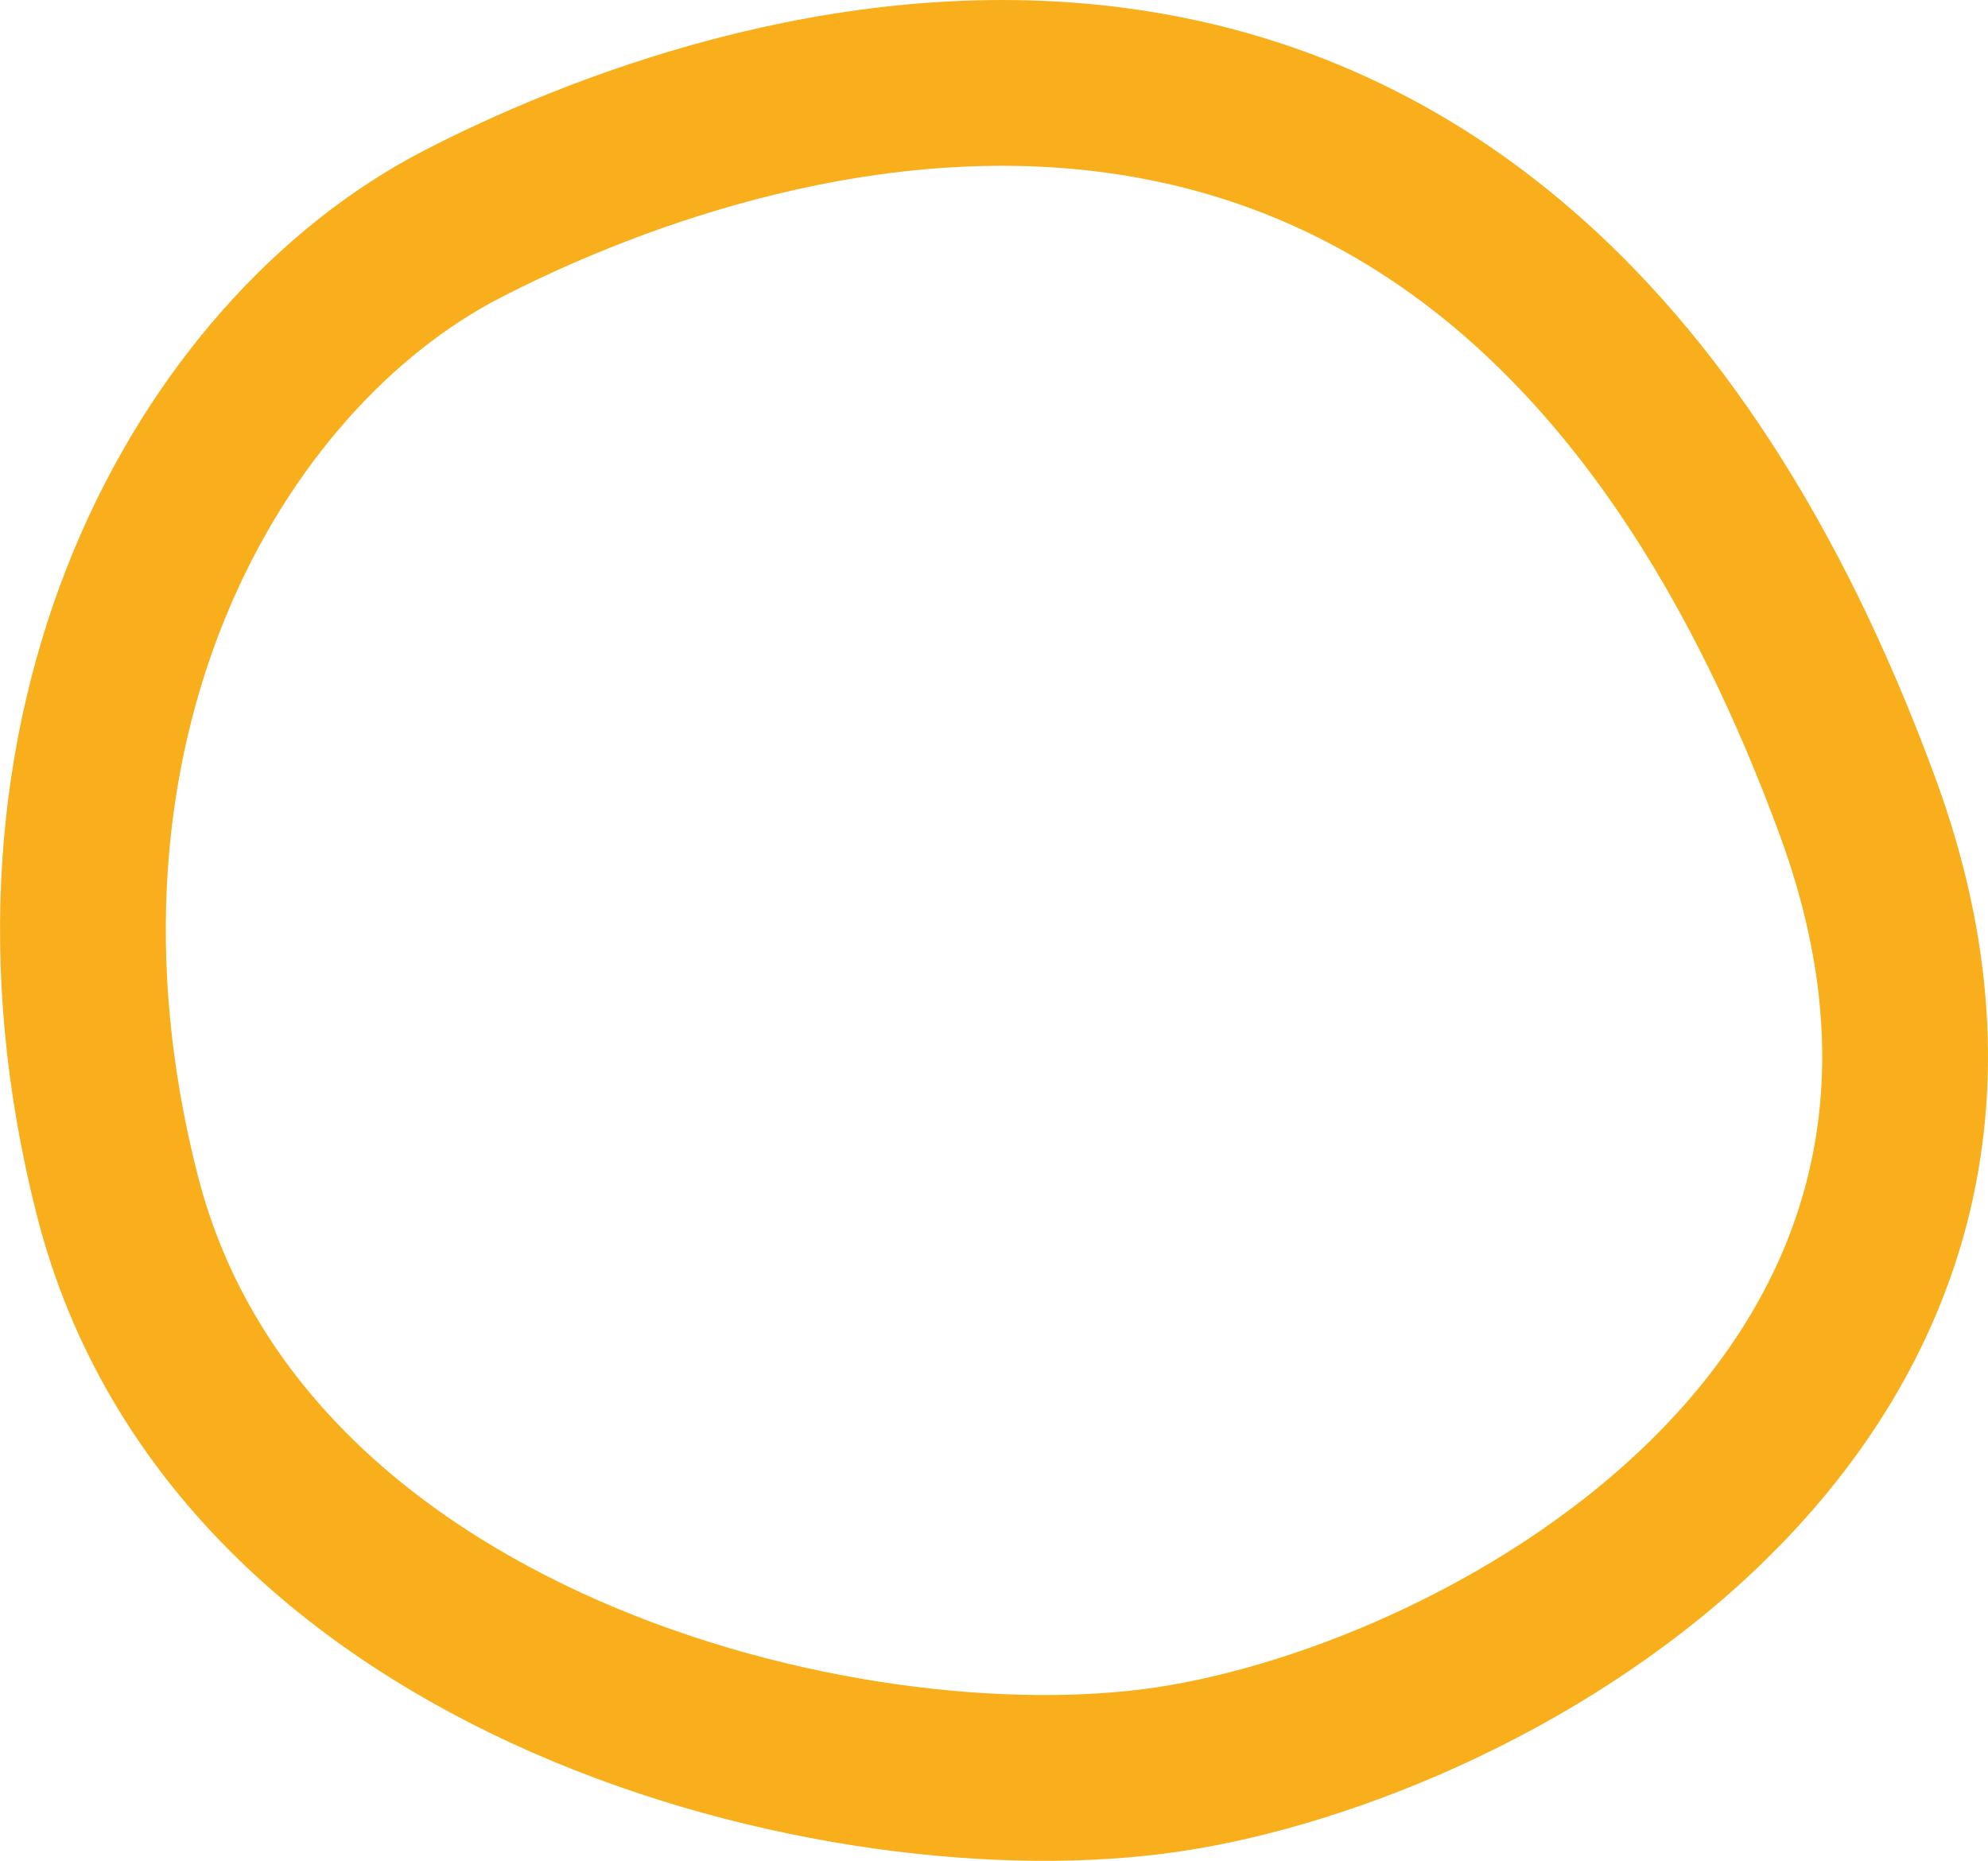
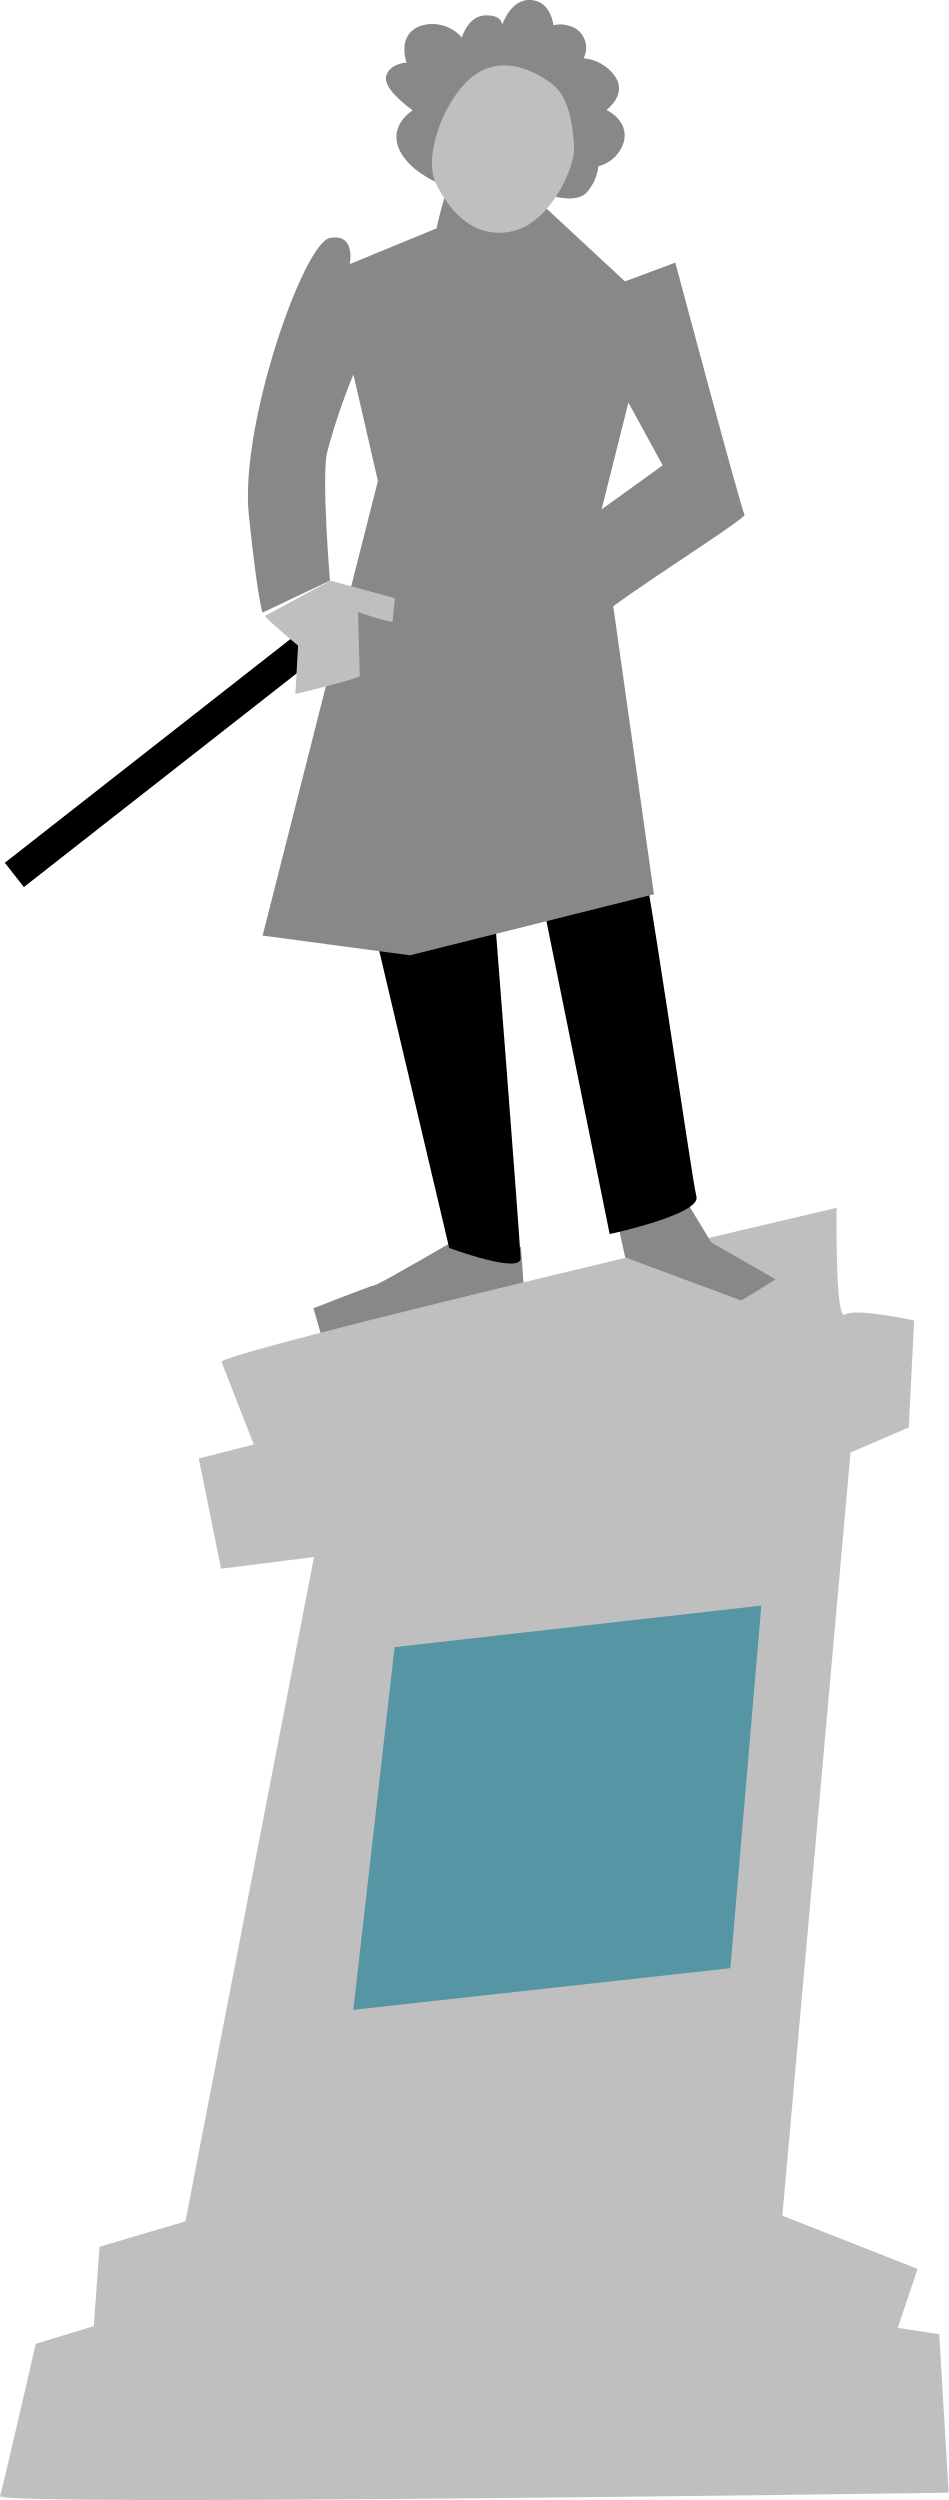
- <svg xmlns="http://www.w3.org/2000/svg" viewBox="0 0 215.87 202.03">
+ <svg xmlns="http://www.w3.org/2000/svg" viewBox="0 0 101.12 266.54">
  <defs>
-     <style>.cls-1{fill:none;stroke:#f8af1b;stroke-miterlimit:10;stroke-width:18px;}</style>
+     <style>.cls-1{fill:#888;}.cls-2{fill:none;stroke:#000;stroke-miterlimit:10;stroke-width:3.29px;}.cls-3{fill:#bfbfbf;}.cls-4{fill:#5695a4;}</style>
  </defs>
  <g id="Слой_2" data-name="Слой 2">
    <g id="лого">
-       <path class="cls-1" d="M201.68,87.49c23.72,64.42-39.59,99.34-74.78,104.61S25.82,180.87,12.76,129.87s10-91.38,37.44-105.54S161.66-21.26,201.68,87.49Z" />
+       <path class="cls-1" d="M43.35,6.67s-1.12-3,1.52-3.92A4.13,4.13,0,0,1,49.24,4s.63-2.28,2.47-2.36,1.84,1,1.84,1S54.45-.19,56.63,0,59,2.7,59,2.7a2.7,2.7,0,0,1,1.46,0,2.42,2.42,0,0,1,1.76,3.51A4.56,4.56,0,0,1,65.47,8c1.55,2-.81,3.72-.81,3.72S67,12.78,66.54,15a3.77,3.77,0,0,1-2.74,2.72,5.12,5.12,0,0,1-1.27,2.83c-1.12,1.15-3.68.32-3.68.32L46.62,19.47s-3.3-1.37-4.17-3.82S44,11.77,44,11.77s-3.18-2.22-2.84-3.62S43.35,6.67,43.35,6.67Z" />
+       <line class="cls-2" x1="37.89" y1="64.8" x2="1.53" y2="93.28" />
+       <path class="cls-1" d="M49.46,131.68S40.53,136.9,40,137s-6.58,2.48-6.58,2.48l1,3.48L56,139.43l-.46-6.49Z" />
+       <path class="cls-3" d="M23.61,145.17c1.82-1.5,65.59-16.4,65.59-16.4s-.2,12.14.9,11.39,7.36.63,7.36.63l-.57,11.4-6.21,2.67-7.27,81.37,14.42,5.67-2.11,6.29,4.42.67,1,16.9S-.35,267.24,0,266.13s3.81-16.24,3.81-16.24L10,248l.61-8.46,9.16-2.71L33.48,166l-9.91,1.25L21.19,155.5,27.05,154Z" />
+       <polygon class="cls-1" points="65.48 128.75 66.66 134.06 79.04 138.66 82.69 136.4 75.83 132.46 73.19 128.09 65.48 128.75" />
+       <path d="M57.1,92.47,65,131.57s9.77-2.1,9.25-4-5.71-38.9-6.45-39.13S57.1,92.47,57.1,92.47Z" />
+       <path d="M39.26,96.4l8.63,36.65s7.64,2.83,7.61,1.11-3-39.67-3-39.67Z" />
+       <path class="cls-1" d="M48.08,19.79c-.61.13-1.53,4.55-1.53,4.55l-9.26,3.82s.69-3.32-2.12-2.79-9.64,20-8.64,29.54S28,65.31,28,65.31l7.18-3.41s-.9-10.78-.32-13.61a68,68,0,0,1,2.82-8.37l2.61,11.36L28,99.75l15.72,2.1,26-6.5L64,54.86l3-11.94,3.65,6.69-7.64,5.51s.65,11.51,1.37,10.39,15.3-10.27,15-10.63S72,28,72,28l-5.37,2L56.42,20.52Z" />
+       <path class="cls-3" d="M58.93,9c-2.49-1.89-5.9-3.1-8.75-.67S45,16.73,46.56,19.74s4.1,5.81,8.12,4.9,6.65-6.8,6.53-9S60.67,10.36,58.93,9Z" />
+       <path class="cls-3" d="M28.24,65.67c.19.37,3.54,3.17,3.54,3.17L31.49,74s6.87-1.66,6.87-1.94-.19-6.8-.19-6.8,3.69,1.24,3.69,1,.24-2.48.24-2.48L35.21,61.9Z" />
+       <polygon class="cls-4" points="42.07 175.61 81.17 171.18 77.87 209.84 37.67 214.28 42.07 175.61" />
    </g>
  </g>
</svg>
